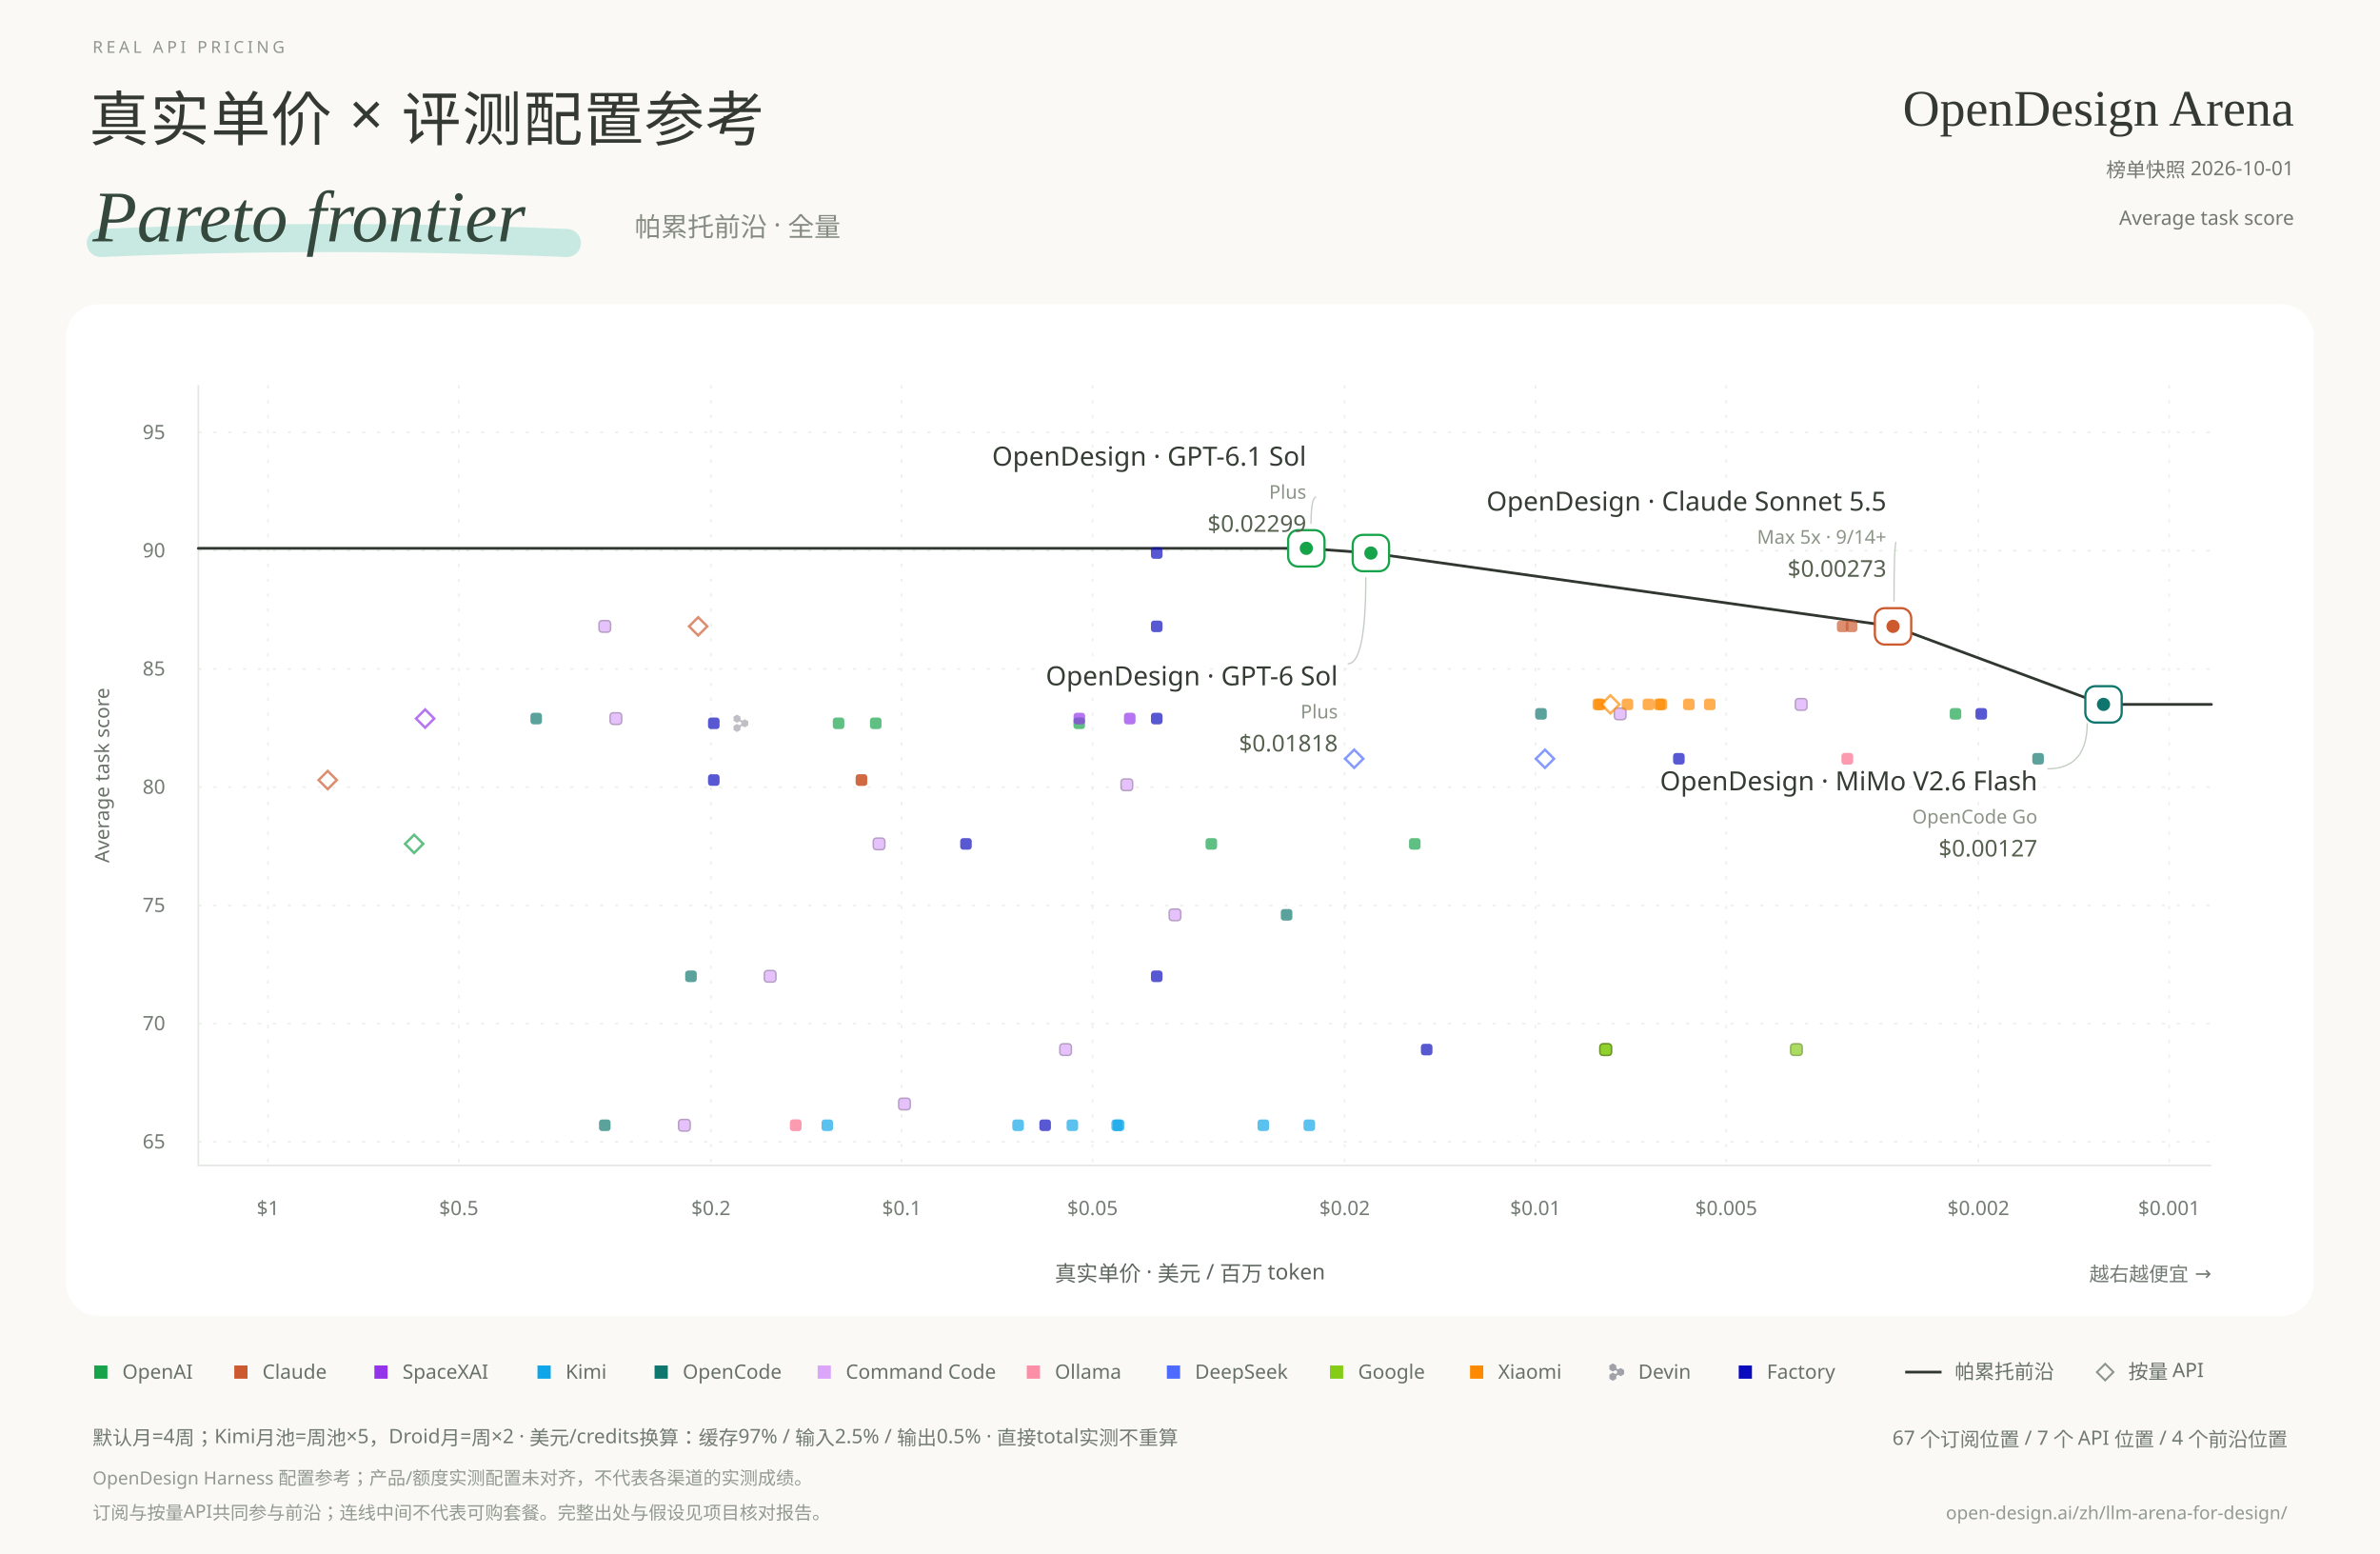
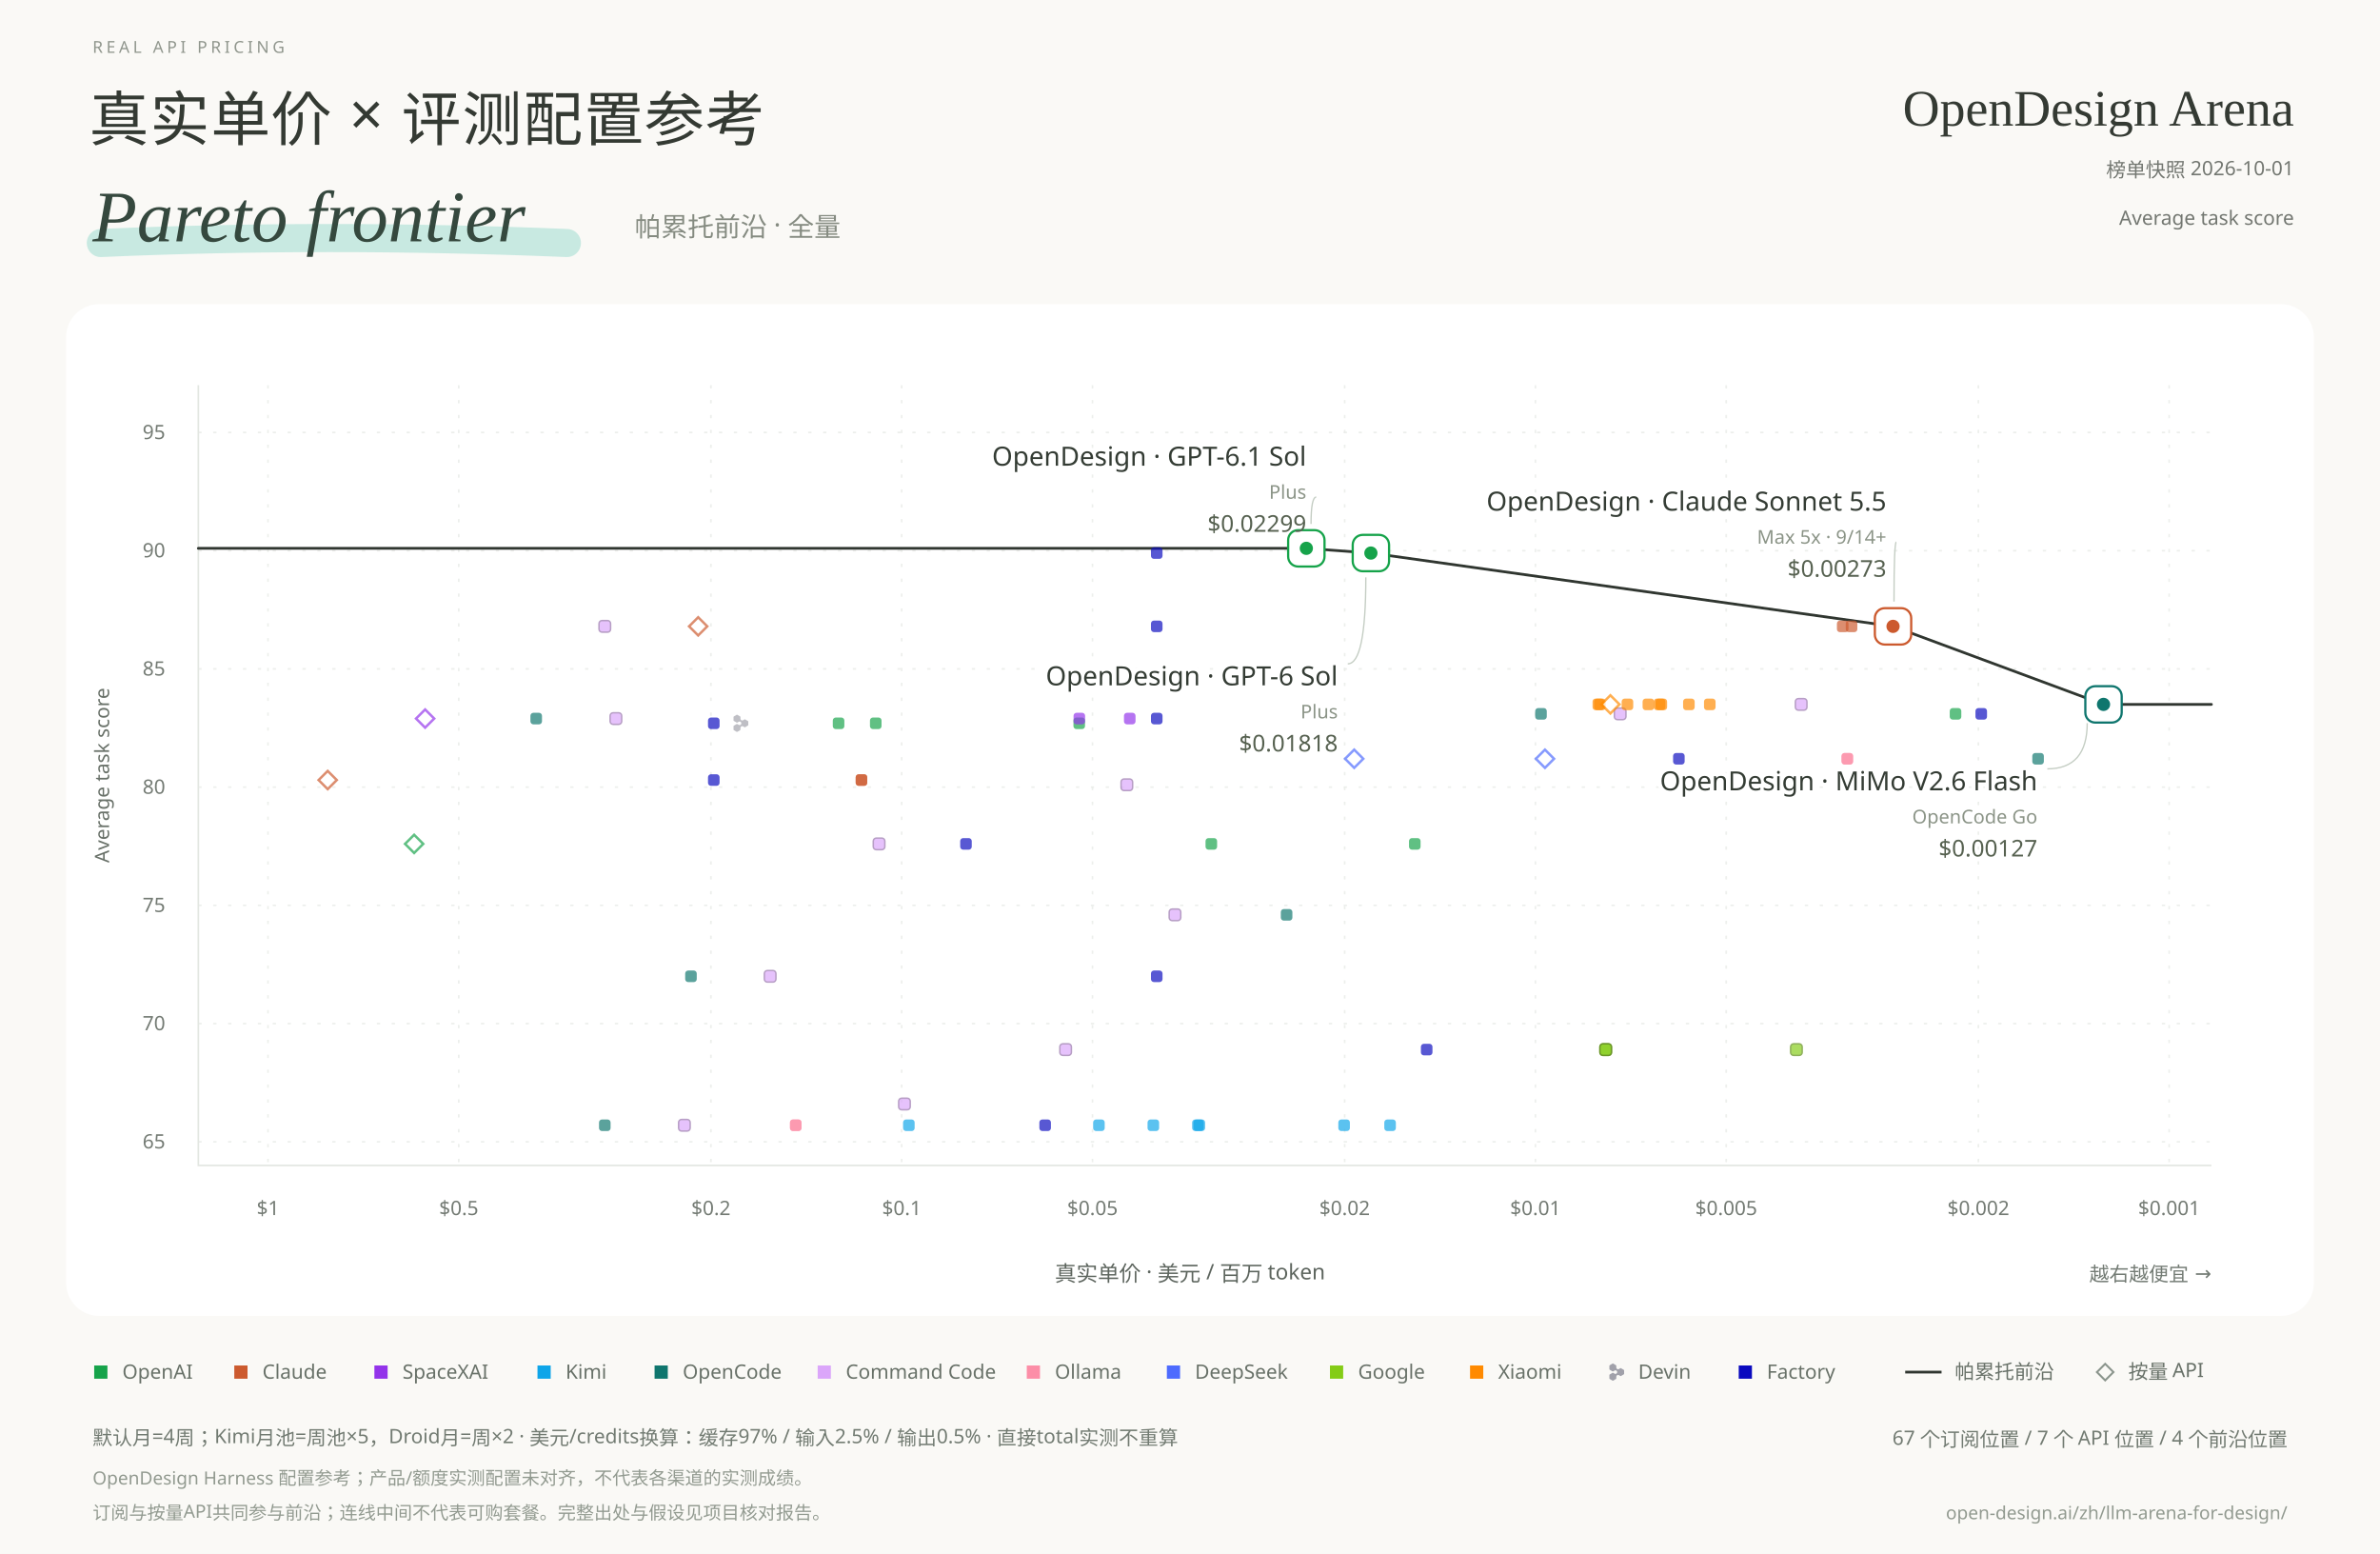
<svg xmlns="http://www.w3.org/2000/svg" width="1440" height="940" viewBox="0 0 1440 940" role="img" aria-labelledby="title desc">
  <style>text{font-family:"Microsoft YaHei","Segoe UI",sans-serif} .serif{font-family:"Times New Roman",serif} .number{font-family:"Segoe UI",sans-serif;font-variant-numeric:tabular-nums} .label-name{paint-order:stroke;stroke:#fff;stroke-width:5px;stroke-linejoin:round} .point:hover{opacity:1}</style>
  <rect width="1440" height="940" fill="#FAF9F6" />
  <text x="56.000" y="32.000" font-size="10" fill="#90968D" text-anchor="start" font-weight="400" letter-spacing="2.1">REAL API PRICING</text>
  <text x="54.000" y="85.000" font-size="36" fill="#343A33" text-anchor="start" font-weight="300" letter-spacing=".8">真实单价 × 评测配置参考</text>
  <path d="M61 147 Q197 141 343 147" stroke="#9FDDD0" stroke-width="17" stroke-linecap="round" opacity=".55" fill="none" />
  <text x="56.000" y="146.000" font-size="44" fill="#35483E" text-anchor="start" font-weight="400" class="serif" font-style="italic">Pareto frontier</text>
  <text x="384.000" y="143.000" font-size="16" fill="#858B81" text-anchor="start" font-weight="300">帕累托前沿 · 全量</text>
  <text x="1388.000" y="76.000" font-size="31" fill="#343A33" text-anchor="end" font-weight="400" class="serif">OpenDesign Arena</text>
  <text x="1388.000" y="107.000" font-size="12" fill="#737771" text-anchor="end" font-weight="400">榜单快照  2026-10-01</text>
  <text x="1388.000" y="136.000" font-size="12" fill="#737771" text-anchor="end" font-weight="400">Average task score</text>
  <rect x="40" y="184" width="1360" height="612" rx="20" fill="#FFFFFF" />
  <path d="M1312.430 233V705" stroke="#E8EBE7" stroke-dasharray="2 7" opacity=".8" />
  <text x="1312.430" y="735.000" font-size="12" fill="#747B74" text-anchor="middle" font-weight="400" class="number">$0.001</text>
  <path d="M1197.006 233V705" stroke="#E8EBE7" stroke-dasharray="2 7" opacity=".8" />
  <text x="1197.006" y="735.000" font-size="12" fill="#747B74" text-anchor="middle" font-weight="400" class="number">$0.002</text>
  <path d="M1044.425 233V705" stroke="#E8EBE7" stroke-dasharray="2 7" opacity=".8" />
  <text x="1044.425" y="735.000" font-size="12" fill="#747B74" text-anchor="middle" font-weight="400" class="number">$0.005</text>
  <path d="M929.001 233V705" stroke="#E8EBE7" stroke-dasharray="2 7" opacity=".8" />
  <text x="929.001" y="735.000" font-size="12" fill="#747B74" text-anchor="middle" font-weight="400" class="number">$0.01</text>
  <path d="M813.578 233V705" stroke="#E8EBE7" stroke-dasharray="2 7" opacity=".8" />
  <text x="813.578" y="735.000" font-size="12" fill="#747B74" text-anchor="middle" font-weight="400" class="number">$0.02</text>
  <path d="M660.997 233V705" stroke="#E8EBE7" stroke-dasharray="2 7" opacity=".8" />
  <text x="660.997" y="735.000" font-size="12" fill="#747B74" text-anchor="middle" font-weight="400" class="number">$0.05</text>
  <path d="M545.573 233V705" stroke="#E8EBE7" stroke-dasharray="2 7" opacity=".8" />
  <text x="545.573" y="735.000" font-size="12" fill="#747B74" text-anchor="middle" font-weight="400" class="number">$0.1</text>
  <path d="M430.150 233V705" stroke="#E8EBE7" stroke-dasharray="2 7" opacity=".8" />
  <text x="430.150" y="735.000" font-size="12" fill="#747B74" text-anchor="middle" font-weight="400" class="number">$0.2</text>
  <path d="M277.568 233V705" stroke="#E8EBE7" stroke-dasharray="2 7" opacity=".8" />
  <text x="277.568" y="735.000" font-size="12" fill="#747B74" text-anchor="middle" font-weight="400" class="number">$0.5</text>
  <path d="M162.145 233V705" stroke="#E8EBE7" stroke-dasharray="2 7" opacity=".8" />
  <text x="162.145" y="735.000" font-size="12" fill="#747B74" text-anchor="middle" font-weight="400" class="number">$1</text>
  <path d="M120 690.697H1338" stroke="#E8EBE7" stroke-dasharray="2 7" opacity=".8" />
  <text x="100.000" y="694.697" font-size="12" fill="#747B74" text-anchor="end" font-weight="400" class="number">65</text>
  <path d="M120 619.182H1338" stroke="#E8EBE7" stroke-dasharray="2 7" opacity=".8" />
  <text x="100.000" y="623.182" font-size="12" fill="#747B74" text-anchor="end" font-weight="400" class="number">70</text>
  <path d="M120 547.667H1338" stroke="#E8EBE7" stroke-dasharray="2 7" opacity=".8" />
  <text x="100.000" y="551.667" font-size="12" fill="#747B74" text-anchor="end" font-weight="400" class="number">75</text>
  <path d="M120 476.152H1338" stroke="#E8EBE7" stroke-dasharray="2 7" opacity=".8" />
  <text x="100.000" y="480.152" font-size="12" fill="#747B74" text-anchor="end" font-weight="400" class="number">80</text>
  <path d="M120 404.636H1338" stroke="#E8EBE7" stroke-dasharray="2 7" opacity=".8" />
  <text x="100.000" y="408.636" font-size="12" fill="#747B74" text-anchor="end" font-weight="400" class="number">85</text>
  <path d="M120 333.121H1338" stroke="#E8EBE7" stroke-dasharray="2 7" opacity=".8" />
  <text x="100.000" y="337.121" font-size="12" fill="#747B74" text-anchor="end" font-weight="400" class="number">90</text>
  <path d="M120 261.606H1338" stroke="#E8EBE7" stroke-dasharray="2 7" opacity=".8" />
  <text x="100.000" y="265.606" font-size="12" fill="#747B74" text-anchor="end" font-weight="400" class="number">95</text>
  <path d="M120 233V705H1338" fill="none" stroke="#E3E7E2" />
  <text x="66.000" y="469.000" font-size="12" fill="#697169" text-anchor="middle" font-weight="400" transform="rotate(-90 66 469.0)">Average task score</text>
  <text x="720.000" y="775.000" font-size="13" fill="#5D655E" text-anchor="middle" font-weight="400">真实单价 · 美元 / 百万 token</text>
  <text x="1338.000" y="775.000" font-size="12" fill="#737B74" text-anchor="end" font-weight="400">越右越便宜 →</text>
  <path id="frontier" d="M120.000,331.691 L790.388,331.691 L829.449,334.552 L1145.365,378.891 L1272.717,426.091 L1338.000,426.091" fill="none" stroke="#303630" stroke-width="1.65" stroke-linecap="round" stroke-linejoin="round" />
  <g class="point" data-billing="subscription" data-frontier="false" data-price="0.032467532" data-score="77.6" data-x="732.897" data-y="510.479" transform="translate(732.897 510.479)">
    <rect x="-3.5" y="-3.5" width="7" height="7" rx="1.8" fill="#16A34A" opacity=".68" />
  </g>
  <g class="point" data-billing="subscription" data-frontier="false" data-price="0.015501473" data-score="77.6" data-x="856.007" data-y="510.479" transform="translate(856.007 510.479)">
    <rect x="-3.5" y="-3.5" width="7" height="7" rx="1.8" fill="#16A34A" opacity=".68" />
  </g>
  <g class="point" data-billing="subscription" data-frontier="false" data-price="0.12578616" data-score="82.7" data-x="507.371" data-y="437.533" transform="translate(507.371 437.533)">
    <rect x="-3.5" y="-3.5" width="7" height="7" rx="1.8" fill="#16A34A" opacity=".68" />
  </g>
  <g class="point" data-billing="subscription" data-frontier="true" data-price="0.018181818" data-score="89.9" data-x="829.449" data-y="334.552" transform="translate(829.449 334.552)">
    <rect x="-11" y="-11" width="22" height="22" rx="6" fill="#FFF" stroke="#16A34A" stroke-width="1.35" />
    <circle r="4" fill="#16A34A" />
  </g>
  <g class="point" data-billing="subscription" data-frontier="false" data-price="0.0021732044" data-score="83.1" data-x="1183.176" data-y="431.812" transform="translate(1183.176 431.812)">
    <rect x="-3.5" y="-3.5" width="7" height="7" rx="1.8" fill="#16A34A" opacity=".68" />
  </g>
  <g class="point" data-billing="subscription" data-frontier="true" data-price="0.022988506" data-score="90.1" data-x="790.388" data-y="331.691" transform="translate(790.388 331.691)">
    <rect x="-11" y="-11" width="22" height="22" rx="6" fill="#FFF" stroke="#16A34A" stroke-width="1.35" />
    <circle r="4" fill="#16A34A" />
  </g>
  <g class="point" data-billing="subscription" data-frontier="false" data-price="0.052465897" data-score="82.7" data-x="652.980" data-y="437.533" transform="translate(652.980 437.533)">
    <rect x="-3.5" y="-3.5" width="7" height="7" rx="1.8" fill="#16A34A" opacity=".68" />
  </g>
  <g class="point" data-billing="subscription" data-frontier="false" data-price="0.1793722" data-score="82.7" data-x="448.276" data-y="437.533" transform="translate(448.276 437.533)">
    <path transform="translate(-4.46 -5.23) scale(0.091)" d="M0 38.652V14.835C7.06768e-06 13.788 0.546 12.821 1.431 12.298L21.581 0.393C22.467 -0.131 23.558 -0.131 24.444 0.393L44.594 12.298C45.48 12.821 46.025 13.788 46.025 14.835V26.998C46.114 31.04 48.201 34.938 51.872 37.108C55.544 39.277 59.886 39.178 63.351 37.235L73.644 31.153C74.53 30.63 75.621 30.63 76.507 31.153L96.657 43.058C97.543 43.582 98.088 44.549 98.088 45.596V69.406C98.088 70.453 97.543 71.42 96.657 71.943L76.507 83.849C75.621 84.372 74.53 84.372 73.644 83.849L63.434 77.816C59.956 75.828 55.574 75.71 51.873 77.896C48.202 80.065 46.115 83.963 46.026 88.005V100.165C46.026 101.212 45.48 102.179 44.595 102.702L24.445 114.607C23.559 115.131 22.468 115.131 21.582 114.607L1.432 102.702C0.547 102.179 0.001 101.212 0.001 100.165V76.355C0.001 75.308 0.547 74.341 1.432 73.817L21.582 61.912C22.468 61.389 23.559 61.389 24.445 61.912L34.762 68.008C38.222 69.937 42.553 70.031 46.215 67.867C49.916 65.68 52.006 61.737 52.063 57.66C51.975 53.619 49.887 49.303 46.216 47.133C42.545 44.964 38.202 45.063 34.737 47.006L24.397 53.15C23.507 53.679 22.409 53.678 21.52 53.149L1.423 41.184C0.542 40.66 -7.06754e-06 39.695 0 38.652Z" fill="#A1A1AA" opacity="0.68" />
  </g>
  <g class="point" data-billing="subscription" data-frontier="false" data-price="0.0077450601" data-score="68.9" data-x="971.552" data-y="634.915" transform="translate(971.552 634.915)">
    <rect x="-3.5" y="-3.5" width="7" height="7" rx="1.8" fill="#84CC16" opacity=".68" stroke="#5A8B0F" stroke-width=".9" />
  </g>
  <g class="point" data-billing="subscription" data-frontier="false" data-price="0.0077481596" data-score="68.9" data-x="971.486" data-y="634.915" transform="translate(971.486 634.915)">
    <rect x="-3.5" y="-3.5" width="7" height="7" rx="1.8" fill="#84CC16" opacity=".68" stroke="#5A8B0F" stroke-width=".9" />
  </g>
  <g class="point" data-billing="subscription" data-frontier="false" data-price="0.0038742735" data-score="68.9" data-x="1086.901" data-y="634.915" transform="translate(1086.901 634.915)">
    <rect x="-3.5" y="-3.5" width="7" height="7" rx="1.8" fill="#84CC16" opacity=".68" stroke="#5A8B0F" stroke-width=".9" />
  </g>
  <g class="point" data-billing="subscription" data-frontier="false" data-price="0.11574074" data-score="80.3" data-x="521.231" data-y="471.861" transform="translate(521.231 471.861)">
    <rect x="-3.5" y="-3.5" width="7" height="7" rx="1.8" fill="#CC5A2E" opacity=".68" />
  </g>
  <g class="point" data-billing="subscription" data-frontier="false" data-price="0.052447552" data-score="82.9" data-x="653.038" data-y="434.673" transform="translate(653.038 434.673)">
    <rect x="-3.5" y="-3.5" width="7" height="7" rx="1.8" fill="#9333EA" opacity=".68" />
  </g>
  <g class="point" data-billing="subscription" data-frontier="false" data-price="0.043668122" data-score="82.9" data-x="683.544" data-y="434.673" transform="translate(683.544 434.673)">
    <rect x="-3.5" y="-3.5" width="7" height="7" rx="1.8" fill="#9333EA" opacity=".68" />
  </g>
-   <g class="point" data-billing="subscription" data-frontier="false" data-price="0.026878015" data-score="65.7" data-x="764.358" data-y="680.685" transform="translate(764.358 680.685)">
-     <rect x="-3.5" y="-3.5" width="7" height="7" rx="1.8" fill="#0EA5E9" opacity=".68" />
-   </g>
-   <g class="point" data-billing="subscription" data-frontier="false" data-price="0.065517241" data-score="65.7" data-x="615.988" data-y="680.685" transform="translate(615.988 680.685)">
-     <rect x="-3.5" y="-3.5" width="7" height="7" rx="1.8" fill="#0EA5E9" opacity=".68" />
-   </g>
-   <g class="point" data-billing="subscription" data-frontier="false" data-price="0.022742936" data-score="65.7" data-x="792.176" data-y="680.685" transform="translate(792.176 680.685)">
-     <rect x="-3.5" y="-3.5" width="7" height="7" rx="1.8" fill="#0EA5E9" opacity=".68" />
-   </g>
-   <g class="point" data-billing="subscription" data-frontier="false" data-price="0.13103448" data-score="65.7" data-x="500.564" data-y="680.685" transform="translate(500.564 680.685)">
-     <rect x="-3.5" y="-3.5" width="7" height="7" rx="1.8" fill="#0EA5E9" opacity=".68" />
-   </g>
-   <g class="point" data-billing="subscription" data-frontier="false" data-price="0.053793103" data-score="65.7" data-x="648.820" data-y="680.685" transform="translate(648.820 680.685)">
-     <rect x="-3.5" y="-3.5" width="7" height="7" rx="1.8" fill="#0EA5E9" opacity=".68" />
-   </g>
-   <g class="point" data-billing="subscription" data-frontier="false" data-price="0.045475425" data-score="65.7" data-x="676.791" data-y="680.685" transform="translate(676.791 680.685)">
-     <rect x="-3.5" y="-3.5" width="7" height="7" rx="1.8" fill="#0EA5E9" opacity=".68" />
-   </g>
-   <g class="point" data-billing="subscription" data-frontier="false" data-price="0.045715598" data-score="65.7" data-x="675.914" data-y="680.685" transform="translate(675.914 680.685)">
+   <g class="point" data-billing="subscription" data-frontier="false" data-price="0.02004111" data-score="65.7" data-x="813.236" data-y="680.685" transform="translate(813.236 680.685)">
+     <rect x="-3.5" y="-3.5" width="7" height="7" rx="1.8" fill="#0EA5E9" opacity=".68" />
+   </g>
+   <g class="point" data-billing="subscription" data-frontier="false" data-price="0.048843188" data-score="65.7" data-x="664.894" data-y="680.685" transform="translate(664.894 680.685)">
+     <rect x="-3.5" y="-3.5" width="7" height="7" rx="1.8" fill="#0EA5E9" opacity=".68" />
+   </g>
+   <g class="point" data-billing="subscription" data-frontier="false" data-price="0.016957862" data-score="65.7" data-x="841.054" data-y="680.685" transform="translate(841.054 680.685)">
+     <rect x="-3.5" y="-3.5" width="7" height="7" rx="1.8" fill="#0EA5E9" opacity=".68" />
+   </g>
+   <g class="point" data-billing="subscription" data-frontier="false" data-price="0.097435897" data-score="65.7" data-x="549.899" data-y="680.685" transform="translate(549.899 680.685)">
+     <rect x="-3.5" y="-3.5" width="7" height="7" rx="1.8" fill="#0EA5E9" opacity=".68" />
+   </g>
+   <g class="point" data-billing="subscription" data-frontier="false" data-price="0.04008222" data-score="65.7" data-x="697.813" data-y="680.685" transform="translate(697.813 680.685)">
+     <rect x="-3.5" y="-3.5" width="7" height="7" rx="1.8" fill="#0EA5E9" opacity=".68" />
+   </g>
+   <g class="point" data-billing="subscription" data-frontier="false" data-price="0.033915725" data-score="65.7" data-x="725.631" data-y="680.685" transform="translate(725.631 680.685)">
+     <rect x="-3.5" y="-3.5" width="7" height="7" rx="1.8" fill="#0EA5E9" opacity=".68" />
+   </g>
+   <g class="point" data-billing="subscription" data-frontier="false" data-price="0.034087016" data-score="65.7" data-x="724.792" data-y="680.685" transform="translate(724.792 680.685)">
    <rect x="-3.5" y="-3.5" width="7" height="7" rx="1.8" fill="#0EA5E9" opacity=".68" />
  </g>
  <g class="point" data-billing="subscription" data-frontier="false" data-price="0.37735849" data-score="82.9" data-x="324.429" data-y="434.673" transform="translate(324.429 434.673)">
    <rect x="-3.5" y="-3.5" width="7" height="7" rx="1.8" fill="#0F766E" opacity=".68" />
  </g>
  <g class="point" data-billing="subscription" data-frontier="false" data-price="0.0098000784" data-score="83.1" data-x="932.364" data-y="431.812" transform="translate(932.364 431.812)">
    <rect x="-3.5" y="-3.5" width="7" height="7" rx="1.8" fill="#0F766E" opacity=".68" />
  </g>
  <g class="point" data-billing="subscription" data-frontier="false" data-price="0.29411765" data-score="65.7" data-x="365.929" data-y="680.685" transform="translate(365.929 680.685)">
    <rect x="-3.5" y="-3.5" width="7" height="7" rx="1.8" fill="#0F766E" opacity=".68" />
  </g>
  <g class="point" data-billing="subscription" data-frontier="true" data-price="0.0012693255" data-score="83.5" data-x="1272.717" data-y="426.091" transform="translate(1272.717 426.091)">
    <rect x="-11" y="-11" width="22" height="22" rx="6" fill="#FFF" stroke="#0F766E" stroke-width="1.35" />
    <circle r="4" fill="#0F766E" />
  </g>
  <g class="point" data-billing="subscription" data-frontier="false" data-price="0.21505376" data-score="72" data-x="418.065" data-y="590.576" transform="translate(418.065 590.576)">
    <rect x="-3.5" y="-3.5" width="7" height="7" rx="1.8" fill="#0F766E" opacity=".68" />
  </g>
  <g class="point" data-billing="subscription" data-frontier="false" data-price="0.0016099948" data-score="81.2" data-x="1233.127" data-y="458.988" transform="translate(1233.127 458.988)">
    <rect x="-3.5" y="-3.5" width="7" height="7" rx="1.8" fill="#0F766E" opacity=".68" />
  </g>
  <g class="point" data-billing="subscription" data-frontier="false" data-price="0.024697456" data-score="74.6" data-x="778.447" data-y="553.388" transform="translate(778.447 553.388)">
    <rect x="-3.5" y="-3.5" width="7" height="7" rx="1.8" fill="#0F766E" opacity=".68" />
  </g>
  <g class="point" data-billing="subscription" data-frontier="false" data-price="0.10857763" data-score="77.6" data-x="531.869" data-y="510.479" transform="translate(531.869 510.479)">
    <rect x="-3.5" y="-3.5" width="7" height="7" rx="1.8" fill="#DBA6FA" opacity=".68" stroke="#9571AA" stroke-width=".9" />
  </g>
  <g class="point" data-billing="subscription" data-frontier="false" data-price="0.055126792" data-score="68.9" data-x="644.742" data-y="634.915" transform="translate(644.742 634.915)">
    <rect x="-3.5" y="-3.5" width="7" height="7" rx="1.8" fill="#DBA6FA" opacity=".68" stroke="#9571AA" stroke-width=".9" />
  </g>
  <g class="point" data-billing="subscription" data-frontier="false" data-price="0.16129032" data-score="72" data-x="465.970" data-y="590.576" transform="translate(465.970 590.576)">
    <rect x="-3.5" y="-3.5" width="7" height="7" rx="1.8" fill="#DBA6FA" opacity=".68" stroke="#9571AA" stroke-width=".9" />
  </g>
  <g class="point" data-billing="subscription" data-frontier="false" data-price="0.28248588" data-score="82.9" data-x="372.648" data-y="434.673" transform="translate(372.648 434.673)">
    <rect x="-3.5" y="-3.5" width="7" height="7" rx="1.8" fill="#DBA6FA" opacity=".68" stroke="#9571AA" stroke-width=".9" />
  </g>
  <g class="point" data-billing="subscription" data-frontier="false" data-price="0.0073502389" data-score="83.1" data-x="980.265" data-y="431.812" transform="translate(980.265 431.812)">
    <rect x="-3.5" y="-3.5" width="7" height="7" rx="1.8" fill="#DBA6FA" opacity=".68" stroke="#9571AA" stroke-width=".9" />
  </g>
  <g class="point" data-billing="subscription" data-frontier="false" data-price="0.03705076" data-score="74.6" data-x="710.908" data-y="553.388" transform="translate(710.908 553.388)">
    <rect x="-3.5" y="-3.5" width="7" height="7" rx="1.8" fill="#DBA6FA" opacity=".68" stroke="#9571AA" stroke-width=".9" />
  </g>
  <g class="point" data-billing="subscription" data-frontier="false" data-price="0.044130627" data-score="80.1" data-x="681.790" data-y="474.721" transform="translate(681.790 474.721)">
    <rect x="-3.5" y="-3.5" width="7" height="7" rx="1.8" fill="#DBA6FA" opacity=".68" stroke="#9571AA" stroke-width=".9" />
  </g>
  <g class="point" data-billing="subscription" data-frontier="false" data-price="0.099009901" data-score="66.6" data-x="547.230" data-y="667.812" transform="translate(547.230 667.812)">
    <rect x="-3.5" y="-3.5" width="7" height="7" rx="1.8" fill="#DBA6FA" opacity=".68" stroke="#9571AA" stroke-width=".9" />
  </g>
  <g class="point" data-billing="subscription" data-frontier="false" data-price="0.22026432" data-score="65.7" data-x="414.079" data-y="680.685" transform="translate(414.079 680.685)">
    <rect x="-3.5" y="-3.5" width="7" height="7" rx="1.8" fill="#DBA6FA" opacity=".68" stroke="#9571AA" stroke-width=".9" />
  </g>
  <g class="point" data-billing="subscription" data-frontier="false" data-price="0.0038079281" data-score="83.5" data-x="1089.777" data-y="426.091" transform="translate(1089.777 426.091)">
    <rect x="-3.5" y="-3.5" width="7" height="7" rx="1.8" fill="#DBA6FA" opacity=".68" stroke="#9571AA" stroke-width=".9" />
  </g>
  <g class="point" data-billing="subscription" data-frontier="false" data-price="0.29411765" data-score="86.8" data-x="365.929" data-y="378.891" transform="translate(365.929 378.891)">
    <rect x="-3.5" y="-3.5" width="7" height="7" rx="1.8" fill="#DBA6FA" opacity=".68" stroke="#9571AA" stroke-width=".9" />
  </g>
  <g class="point" data-billing="subscription" data-frontier="false" data-price="0.0032199897" data-score="81.2" data-x="1117.704" data-y="458.988" transform="translate(1117.704 458.988)">
    <rect x="-3.5" y="-3.5" width="7" height="7" rx="1.8" fill="#FC8EA7" opacity=".68" />
  </g>
  <g class="point" data-billing="subscription" data-frontier="false" data-price="0.14695077" data-score="65.7" data-x="481.475" data-y="680.685" transform="translate(481.475 680.685)">
    <rect x="-3.5" y="-3.5" width="7" height="7" rx="1.8" fill="#FC8EA7" opacity=".68" />
  </g>
  <g class="point" data-billing="subscription" data-frontier="false" data-price="0.0032200001" data-score="81.2" data-x="1117.703" data-y="458.988" transform="translate(1117.703 458.988)">
    <rect x="-3.5" y="-3.5" width="7" height="7" rx="1.8" fill="#FC8EA7" opacity=".68" />
  </g>
  <g class="point" data-billing="subscription" data-frontier="false" data-price="0.14699397" data-score="65.7" data-x="481.426" data-y="680.685" transform="translate(481.426 680.685)">
    <rect x="-3.5" y="-3.5" width="7" height="7" rx="1.8" fill="#FC8EA7" opacity=".68" />
  </g>
  <g class="point" data-billing="subscription" data-frontier="false" data-price="0.0079575597" data-score="83.5" data-x="967.045" data-y="426.091" transform="translate(967.045 426.091)">
    <rect x="-3.5" y="-3.5" width="7" height="7" rx="1.8" fill="#FF8A00" opacity=".68" />
  </g>
  <g class="point" data-billing="subscription" data-frontier="false" data-price="0.0063694268" data-score="83.5" data-x="1004.115" data-y="426.091" transform="translate(1004.115 426.091)">
    <rect x="-3.5" y="-3.5" width="7" height="7" rx="1.8" fill="#FF8A00" opacity=".68" />
  </g>
  <g class="point" data-billing="subscription" data-frontier="false" data-price="0.0079129575" data-score="83.5" data-x="967.981" data-y="426.091" transform="translate(967.981 426.091)">
    <rect x="-3.5" y="-3.5" width="7" height="7" rx="1.8" fill="#FF8A00" opacity=".68" />
  </g>
  <g class="point" data-billing="subscription" data-frontier="false" data-price="0.0063291139" data-score="83.5" data-x="1005.172" data-y="426.091" transform="translate(1005.172 426.091)">
    <rect x="-3.5" y="-3.5" width="7" height="7" rx="1.8" fill="#FF8A00" opacity=".68" />
  </g>
  <g class="point" data-billing="subscription" data-frontier="false" data-price="0.0071581961" data-score="83.5" data-x="984.674" data-y="426.091" transform="translate(984.674 426.091)">
    <rect x="-3.5" y="-3.5" width="7" height="7" rx="1.8" fill="#FF8A00" opacity=".68" />
  </g>
  <g class="point" data-billing="subscription" data-frontier="false" data-price="0.005726065" data-score="83.5" data-x="1021.846" data-y="426.091" transform="translate(1021.846 426.091)">
    <rect x="-3.5" y="-3.5" width="7" height="7" rx="1.8" fill="#FF8A00" opacity=".68" />
  </g>
  <g class="point" data-billing="subscription" data-frontier="false" data-price="0.0066339392" data-score="83.5" data-x="997.339" data-y="426.091" transform="translate(997.339 426.091)">
    <rect x="-3.5" y="-3.5" width="7" height="7" rx="1.8" fill="#FF8A00" opacity=".68" />
  </g>
  <g class="point" data-billing="subscription" data-frontier="false" data-price="0.0053072922" data-score="83.5" data-x="1034.493" data-y="426.091" transform="translate(1034.493 426.091)">
    <rect x="-3.5" y="-3.5" width="7" height="7" rx="1.8" fill="#FF8A00" opacity=".68" />
  </g>
  <g class="point" data-billing="subscription" data-frontier="false" data-price="0.11575414" data-score="80.3" data-x="521.211" data-y="471.861" transform="translate(521.211 471.861)">
    <rect x="-3.5" y="-3.5" width="7" height="7" rx="1.8" fill="#CC5A2E" opacity=".68" />
  </g>
  <g class="point" data-billing="subscription" data-frontier="false" data-price="0.0032743942" data-score="86.8" data-x="1114.914" data-y="378.891" transform="translate(1114.914 378.891)">
    <rect x="-3.5" y="-3.5" width="7" height="7" rx="1.8" fill="#CC5A2E" opacity=".68" />
  </g>
  <g class="point" data-billing="subscription" data-frontier="false" data-price="0.0031707781" data-score="86.8" data-x="1120.269" data-y="378.891" transform="translate(1120.269 378.891)">
    <rect x="-3.5" y="-3.5" width="7" height="7" rx="1.8" fill="#CC5A2E" opacity=".68" />
  </g>
  <g class="point" data-billing="subscription" data-frontier="true" data-price="0.0027271736" data-score="86.8" data-x="1145.365" data-y="378.891" transform="translate(1145.365 378.891)">
    <rect x="-11" y="-11" width="22" height="22" rx="6" fill="#FFF" stroke="#CC5A2E" stroke-width="1.35" />
    <circle r="4" fill="#CC5A2E" />
  </g>
  <g class="point" data-billing="subscription" data-frontier="false" data-price="0.10989011" data-score="82.7" data-x="529.868" data-y="437.533" transform="translate(529.868 437.533)">
    <rect x="-3.5" y="-3.5" width="7" height="7" rx="1.8" fill="#16A34A" opacity=".68" />
  </g>
  <g class="point" data-billing="subscription" data-frontier="false" data-price="0.19794141" data-score="80.3" data-x="431.873" data-y="471.861" transform="translate(431.873 471.861)">
    <rect x="-3.5" y="-3.5" width="7" height="7" rx="1.8" fill="#0A0ABF" opacity=".68" />
  </g>
  <g class="point" data-billing="subscription" data-frontier="false" data-price="0.039588282" data-score="86.8" data-x="699.877" data-y="378.891" transform="translate(699.877 378.891)">
    <rect x="-3.5" y="-3.5" width="7" height="7" rx="1.8" fill="#0A0ABF" opacity=".68" />
  </g>
  <g class="point" data-billing="subscription" data-frontier="false" data-price="0.19794141" data-score="82.7" data-x="431.873" data-y="437.533" transform="translate(431.873 437.533)">
    <rect x="-3.5" y="-3.5" width="7" height="7" rx="1.8" fill="#0A0ABF" opacity=".68" />
  </g>
  <g class="point" data-billing="subscription" data-frontier="false" data-price="0.039588282" data-score="89.9" data-x="699.877" data-y="334.552" transform="translate(699.877 334.552)">
    <rect x="-3.5" y="-3.5" width="7" height="7" rx="1.8" fill="#0A0ABF" opacity=".68" />
  </g>
  <g class="point" data-billing="subscription" data-frontier="false" data-price="0.0019794141" data-score="83.1" data-x="1198.729" data-y="431.812" transform="translate(1198.729 431.812)">
    <rect x="-3.5" y="-3.5" width="7" height="7" rx="1.8" fill="#0A0ABF" opacity=".68" />
  </g>
  <g class="point" data-billing="subscription" data-frontier="false" data-price="0.079176564" data-score="77.6" data-x="584.454" data-y="510.479" transform="translate(584.454 510.479)">
    <rect x="-3.5" y="-3.5" width="7" height="7" rx="1.8" fill="#0A0ABF" opacity=".68" />
  </g>
  <g class="point" data-billing="subscription" data-frontier="false" data-price="0.014845606" data-score="68.9" data-x="863.206" data-y="634.915" transform="translate(863.206 634.915)">
    <rect x="-3.5" y="-3.5" width="7" height="7" rx="1.8" fill="#0A0ABF" opacity=".68" />
  </g>
  <g class="point" data-billing="subscription" data-frontier="false" data-price="0.039588282" data-score="82.9" data-x="699.877" data-y="434.673" transform="translate(699.877 434.673)">
    <rect x="-3.5" y="-3.5" width="7" height="7" rx="1.8" fill="#0A0ABF" opacity=".68" />
  </g>
  <g class="point" data-billing="subscription" data-frontier="false" data-price="0.059382423" data-score="65.7" data-x="632.359" data-y="680.685" transform="translate(632.359 680.685)">
    <rect x="-3.5" y="-3.5" width="7" height="7" rx="1.8" fill="#0A0ABF" opacity=".68" />
  </g>
  <g class="point" data-billing="subscription" data-frontier="false" data-price="0.039588282" data-score="72" data-x="699.877" data-y="590.576" transform="translate(699.877 590.576)">
    <rect x="-3.5" y="-3.5" width="7" height="7" rx="1.8" fill="#0A0ABF" opacity=".68" />
  </g>
  <g class="point" data-billing="subscription" data-frontier="false" data-price="0.0059382423" data-score="81.2" data-x="1015.787" data-y="458.988" transform="translate(1015.787 458.988)">
    <rect x="-3.5" y="-3.5" width="7" height="7" rx="1.8" fill="#0A0ABF" opacity=".68" />
  </g>
  <g class="point" data-billing="metered" data-frontier="false" data-price="0.00966" data-score="81.2" data-x="934.762" data-y="458.988" transform="translate(934.762 458.988)">
    <path d="M0 -5.5L5.5 0 0 5.5 -5.5 0Z" fill="white" stroke="#4D6BFE" stroke-width="1.5" opacity=".68" />
  </g>
  <g class="point" data-billing="metered" data-frontier="false" data-price="0.01932" data-score="81.2" data-x="819.338" data-y="458.988" transform="translate(819.338 458.988)">
    <path d="M0 -5.5L5.5 0 0 5.5 -5.5 0Z" fill="white" stroke="#4D6BFE" stroke-width="1.5" opacity=".68" />
  </g>
  <g class="point" data-billing="metered" data-frontier="false" data-price="0.588" data-score="77.6" data-x="250.572" data-y="510.479" transform="translate(250.572 510.479)">
    <path d="M0 -5.5L5.5 0 0 5.5 -5.5 0Z" fill="white" stroke="#16A34A" stroke-width="1.5" opacity=".68" />
  </g>
  <g class="point" data-billing="metered" data-frontier="false" data-price="0.565" data-score="82.9" data-x="257.216" data-y="434.673" transform="translate(257.216 434.673)">
    <path d="M0 -5.5L5.5 0 0 5.5 -5.5 0Z" fill="white" stroke="#9333EA" stroke-width="1.5" opacity=".68" />
  </g>
  <g class="point" data-billing="metered" data-frontier="false" data-price="0.007616" data-score="83.5" data-x="974.351" data-y="426.091" transform="translate(974.351 426.091)">
    <path d="M0 -5.5L5.5 0 0 5.5 -5.5 0Z" fill="white" stroke="#FF8A00" stroke-width="1.5" opacity=".68" />
  </g>
  <g class="point" data-billing="metered" data-frontier="false" data-price="0.805" data-score="80.3" data-x="198.265" data-y="471.861" transform="translate(198.265 471.861)">
    <path d="M0 -5.5L5.5 0 0 5.5 -5.5 0Z" fill="white" stroke="#CC5A2E" stroke-width="1.5" opacity=".68" />
  </g>
  <g class="point" data-billing="metered" data-frontier="false" data-price="0.2095" data-score="86.8" data-x="422.422" data-y="378.891" transform="translate(422.422 378.891)">
    <path d="M0 -5.5L5.5 0 0 5.5 -5.5 0Z" fill="white" stroke="#CC5A2E" stroke-width="1.5" opacity=".68" />
  </g>
  <g class="front-label" data-model="gpt-6.1-sol">
    <path d="M793.238,316.964Q793.238,300.691 796.388,300.691" stroke="#C4CDC3" stroke-width=".8" fill="none" />
    <text x="790.388" y="281.691" font-size="16" fill="#343C34" text-anchor="end" font-weight="400" class="label-name">OpenDesign · GPT-6.1 Sol</text>
    <text x="790.388" y="301.691" font-size="11.5" fill="#8B9487" text-anchor="end" font-weight="400">Plus</text>
    <text x="790.388" y="321.691" font-size="14" fill="#566150" text-anchor="end" font-weight="400" class="number">$0.02299</text>
  </g>
  <g class="front-label" data-model="gpt-6-sol">
    <path d="M826.381,349.234Q826.381,401.552 815.449,401.552" stroke="#C4CDC3" stroke-width=".8" fill="none" />
    <text x="809.449" y="414.552" font-size="16" fill="#343C34" text-anchor="end" font-weight="400" class="label-name">OpenDesign · GPT-6 Sol</text>
    <text x="809.449" y="434.552" font-size="11.5" fill="#8B9487" text-anchor="end" font-weight="400">Plus</text>
    <text x="809.449" y="454.552" font-size="14" fill="#566150" text-anchor="end" font-weight="400" class="number">$0.01818</text>
  </g>
  <g class="front-label" data-model="claude-sonnet-5.5">
    <path d="M1145.953,363.902Q1145.953,327.891 1147.365,327.891" stroke="#C4CDC3" stroke-width=".8" fill="none" />
    <text x="1141.365" y="308.891" font-size="16" fill="#343C34" text-anchor="end" font-weight="400" class="label-name">OpenDesign · Claude Sonnet 5.5</text>
    <text x="1141.365" y="328.891" font-size="11.5" fill="#8B9487" text-anchor="end" font-weight="400">Max 5x · 9/14+</text>
    <text x="1141.365" y="348.891" font-size="14" fill="#566150" text-anchor="end" font-weight="400" class="number">$0.00273</text>
  </g>
  <g class="front-label" data-model="mimo-v2.6-flash">
    <path d="M1262.860,437.398Q1262.860,465.091 1238.717,465.091" stroke="#C4CDC3" stroke-width=".8" fill="none" />
    <text x="1232.717" y="478.091" font-size="16" fill="#343C34" text-anchor="end" font-weight="400" class="label-name">OpenDesign · MiMo V2.6 Flash</text>
    <text x="1232.717" y="498.091" font-size="11.5" fill="#8B9487" text-anchor="end" font-weight="400">OpenCode Go</text>
    <text x="1232.717" y="518.091" font-size="14" fill="#566150" text-anchor="end" font-weight="400" class="number">$0.00127</text>
  </g>
  <rect x="57" y="826" width="8" height="8" fill="#16A34A" />
  <text x="74.000" y="834.000" font-size="12" fill="#687168" text-anchor="start" font-weight="400">OpenAI</text>
  <rect x="141.76" y="826" width="8" height="8" fill="#CC5A2E" />
  <text x="158.760" y="834.000" font-size="12" fill="#687168" text-anchor="start" font-weight="400">Claude</text>
  <rect x="226.52" y="826" width="8" height="8" fill="#9333EA" />
  <text x="243.520" y="834.000" font-size="12" fill="#687168" text-anchor="start" font-weight="400">SpaceXAI</text>
  <rect x="325.2" y="826" width="8" height="8" fill="#0EA5E9" />
  <text x="342.200" y="834.000" font-size="12" fill="#687168" text-anchor="start" font-weight="400">Kimi</text>
  <rect x="396.04" y="826" width="8" height="8" fill="#0F766E" />
  <text x="413.040" y="834.000" font-size="12" fill="#687168" text-anchor="start" font-weight="400">OpenCode</text>
  <rect x="494.72" y="826" width="8" height="8" fill="#DBA6FA" />
  <text x="511.720" y="834.000" font-size="12" fill="#687168" text-anchor="start" font-weight="400">Command Code</text>
  <rect x="621.24" y="826" width="8" height="8" fill="#FC8EA7" />
  <text x="638.240" y="834.000" font-size="12" fill="#687168" text-anchor="start" font-weight="400">Ollama</text>
  <rect x="706.0" y="826" width="8" height="8" fill="#4D6BFE" />
  <text x="723.000" y="834.000" font-size="12" fill="#687168" text-anchor="start" font-weight="400">DeepSeek</text>
  <rect x="804.68" y="826" width="8" height="8" fill="#84CC16" />
  <text x="821.680" y="834.000" font-size="12" fill="#687168" text-anchor="start" font-weight="400">Google</text>
  <rect x="889.44" y="826" width="8" height="8" fill="#FF8A00" />
  <text x="906.440" y="834.000" font-size="12" fill="#687168" text-anchor="start" font-weight="400">Xiaomi</text>
  <path transform="translate(973.74 824.77) scale(0.091)" d="M0 38.652V14.835C7.06768e-06 13.788 0.546 12.821 1.431 12.298L21.581 0.393C22.467 -0.131 23.558 -0.131 24.444 0.393L44.594 12.298C45.48 12.821 46.025 13.788 46.025 14.835V26.998C46.114 31.04 48.201 34.938 51.872 37.108C55.544 39.277 59.886 39.178 63.351 37.235L73.644 31.153C74.53 30.63 75.621 30.63 76.507 31.153L96.657 43.058C97.543 43.582 98.088 44.549 98.088 45.596V69.406C98.088 70.453 97.543 71.42 96.657 71.943L76.507 83.849C75.621 84.372 74.53 84.372 73.644 83.849L63.434 77.816C59.956 75.828 55.574 75.71 51.873 77.896C48.202 80.065 46.115 83.963 46.026 88.005V100.165C46.026 101.212 45.48 102.179 44.595 102.702L24.445 114.607C23.559 115.131 22.468 115.131 21.582 114.607L1.432 102.702C0.547 102.179 0.001 101.212 0.001 100.165V76.355C0.001 75.308 0.547 74.341 1.432 73.817L21.582 61.912C22.468 61.389 23.559 61.389 24.445 61.912L34.762 68.008C38.222 69.937 42.553 70.031 46.215 67.867C49.916 65.68 52.006 61.737 52.063 57.66C51.975 53.619 49.887 49.303 46.216 47.133C42.545 44.964 38.202 45.063 34.737 47.006L24.397 53.15C23.507 53.679 22.409 53.678 21.52 53.149L1.423 41.184C0.542 40.66 -7.06754e-06 39.695 0 38.652Z" fill="#A1A1AA" opacity="1.0" />
  <text x="991.200" y="834.000" font-size="12" fill="#687168" text-anchor="start" font-weight="400">Devin</text>
  <rect x="1052.0" y="826" width="8" height="8" fill="#0A0ABF" />
  <text x="1069.000" y="834.000" font-size="12" fill="#687168" text-anchor="start" font-weight="400">Factory</text>
  <path d="M1152.72 830h22" stroke="#303630" stroke-width="1.65" />
  <text x="1182.720" y="834.000" font-size="12" fill="#687168" text-anchor="start" font-weight="400">帕累托前沿</text>
  <path d="M1273.72 825l5 5-5 5-5-5Z" fill="none" stroke="#8B958D" stroke-width="1.2" />
  <text x="1287.720" y="834.000" font-size="12" fill="#687168" text-anchor="start" font-weight="400">按量 API</text>
  <text x="56.000" y="874.000" font-size="12" fill="#727B72" text-anchor="start" font-weight="400">默认月=4周；Kimi月池=周池×5，Droid月=周×2 · 美元/credits换算：缓存97% / 输入2.5% / 输出0.5% · 直接total实测不重算</text>
  <text x="1384.000" y="874.000" font-size="12" fill="#727B72" text-anchor="end" font-weight="400">67 个订阅位置 / 7 个 API 位置 / 4 个前沿位置</text>
  <text x="56.000" y="898.000" font-size="11" fill="#929A90" text-anchor="start" font-weight="400">OpenDesign Harness 配置参考；产品/额度实测配置未对齐，不代表各渠道的实测成绩。</text>
  <text x="56.000" y="919.000" font-size="11" fill="#929A90" text-anchor="start" font-weight="400">订阅与按量API共同参与前沿；连线中间不代表可购套餐。完整出处与假设见项目核对报告。</text>
  <text x="1384.000" y="919.000" font-size="11" fill="#929A90" text-anchor="end" font-weight="400">open-design.ai/zh/llm-arena-for-design/</text>
</svg>
